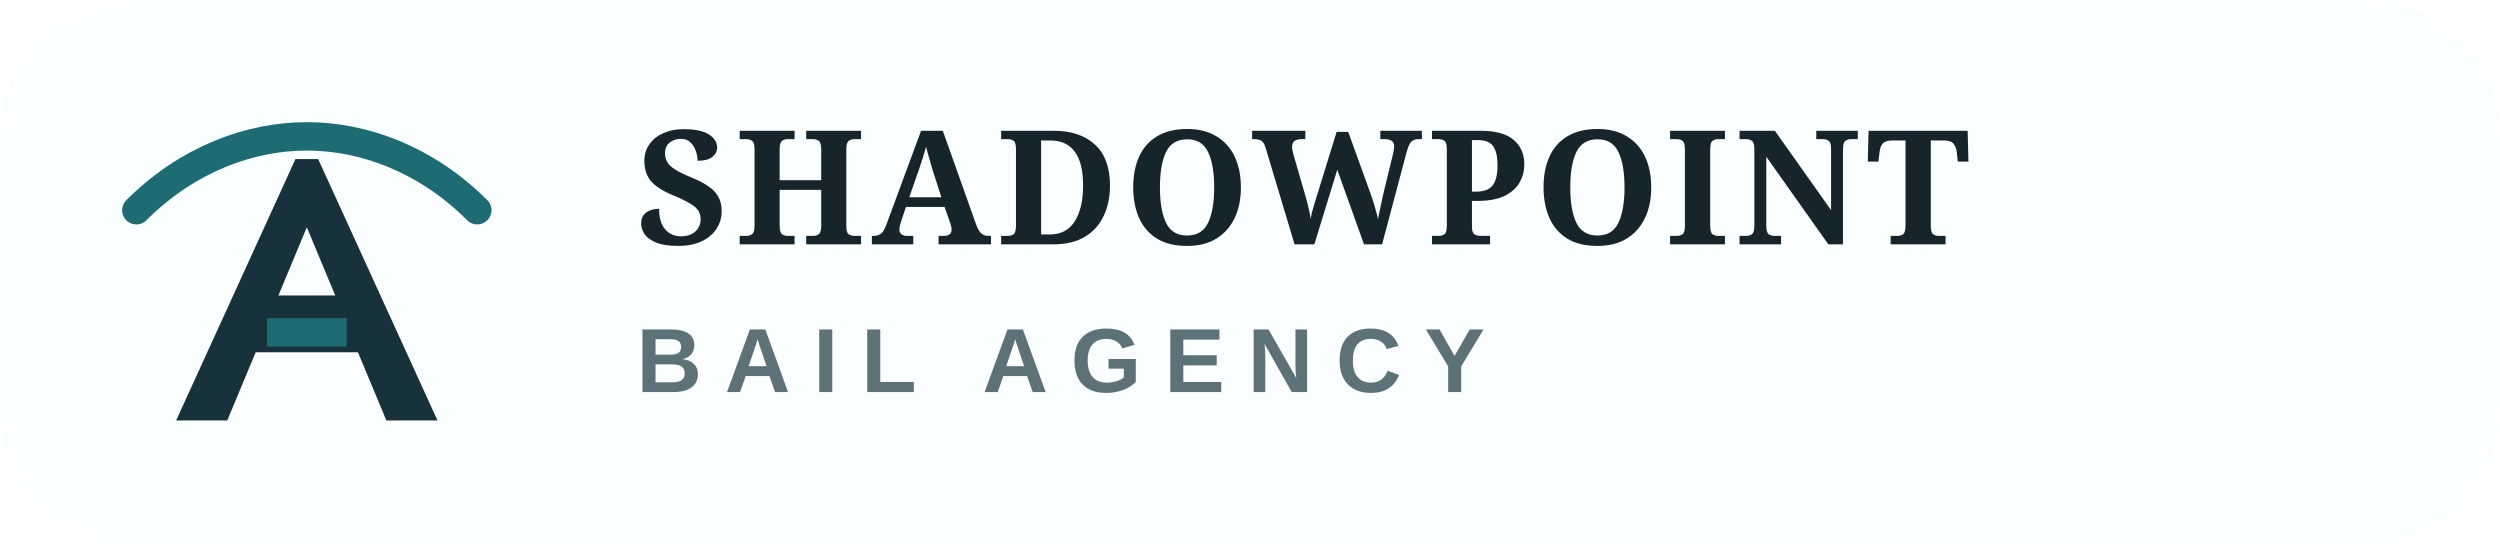
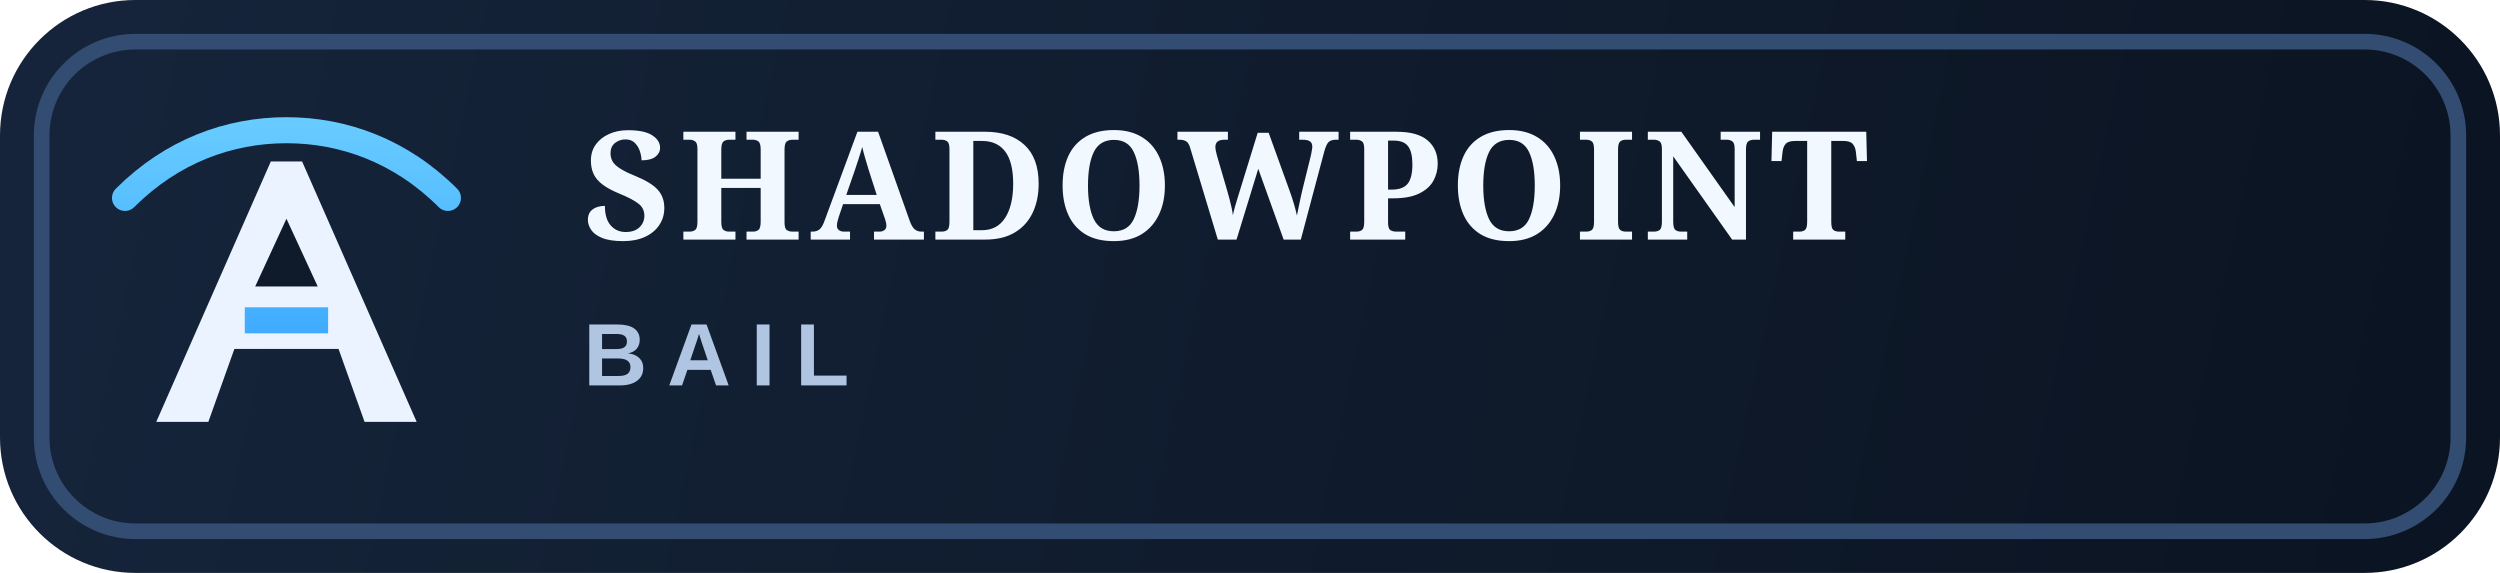
- <svg xmlns="http://www.w3.org/2000/svg" width="440" height="96" viewBox="0 0 440 96" fill="none">
-   <rect width="440" height="96" rx="24" fill="#FBFEFE" />
-   <path d="M31 74L52 28H56L77 74H68L63 62H45L40 74H31Z" fill="#17323A" />
-   <path d="M49 52H59L54 40L49 52Z" fill="#FBFEFE" />
-   <rect x="47" y="56" width="14" height="5" fill="#1D6B73" />
-   <path d="M24 37C33 28 44 24 54 24C64 24 75 28 84 37" stroke="#1D6B73" stroke-width="5" stroke-linecap="round" />
-   <text x="112" y="43" fill="#16252B" font-family="Georgia, serif" font-size="28" font-weight="700" letter-spacing="1">SHADOWPOINT</text>
-   <text x="112" y="69" fill="#5D7278" font-family="Manrope, Arial, sans-serif" font-size="16" font-weight="700" letter-spacing="4">BAIL AGENCY</text>
+ <svg xmlns="http://www.w3.org/2000/svg" width="480" height="110" viewBox="0 0 480 110" fill="none">
+   <defs>
+     <linearGradient id="wordmarkBg" x1="20" y1="8" x2="460" y2="102" gradientUnits="userSpaceOnUse">
+       <stop stop-color="#15243A" />
+       <stop offset="1" stop-color="#0B1422" />
+     </linearGradient>
+     <linearGradient id="wordmarkAccent" x1="60" y1="24" x2="60" y2="82" gradientUnits="userSpaceOnUse">
+       <stop stop-color="#67CBFF" />
+       <stop offset="1" stop-color="#2F9DFF" />
+     </linearGradient>
+   </defs>
+   <rect width="480" height="110" rx="26" fill="url(#wordmarkBg)" />
+   <rect x="8" y="8" width="464" height="94" rx="18" stroke="#324D71" stroke-width="3" />
+   <path d="M30 81L52 31H58L80 81H70L65 67H45L40 81H30Z" fill="#EAF3FF" />
+   <path d="M49 55H61L55 42L49 55Z" fill="#0F1A2A" />
+   <rect x="47" y="59" width="16" height="5" fill="url(#wordmarkAccent)" />
+   <path d="M24 38C33 29 44 25 55 25C66 25 77 29 86 38" stroke="url(#wordmarkAccent)" stroke-width="5" stroke-linecap="round" />
+   <text x="112" y="46" fill="#F2F8FF" font-family="Georgia, serif" font-size="29" font-weight="700" letter-spacing="1.4">SHADOWPOINT</text>
+   <text x="112" y="74" fill="#AFC5E2" font-family="Manrope, Arial, sans-serif" font-size="17" font-weight="700" letter-spacing="3.8">BAIL</text>
</svg>
